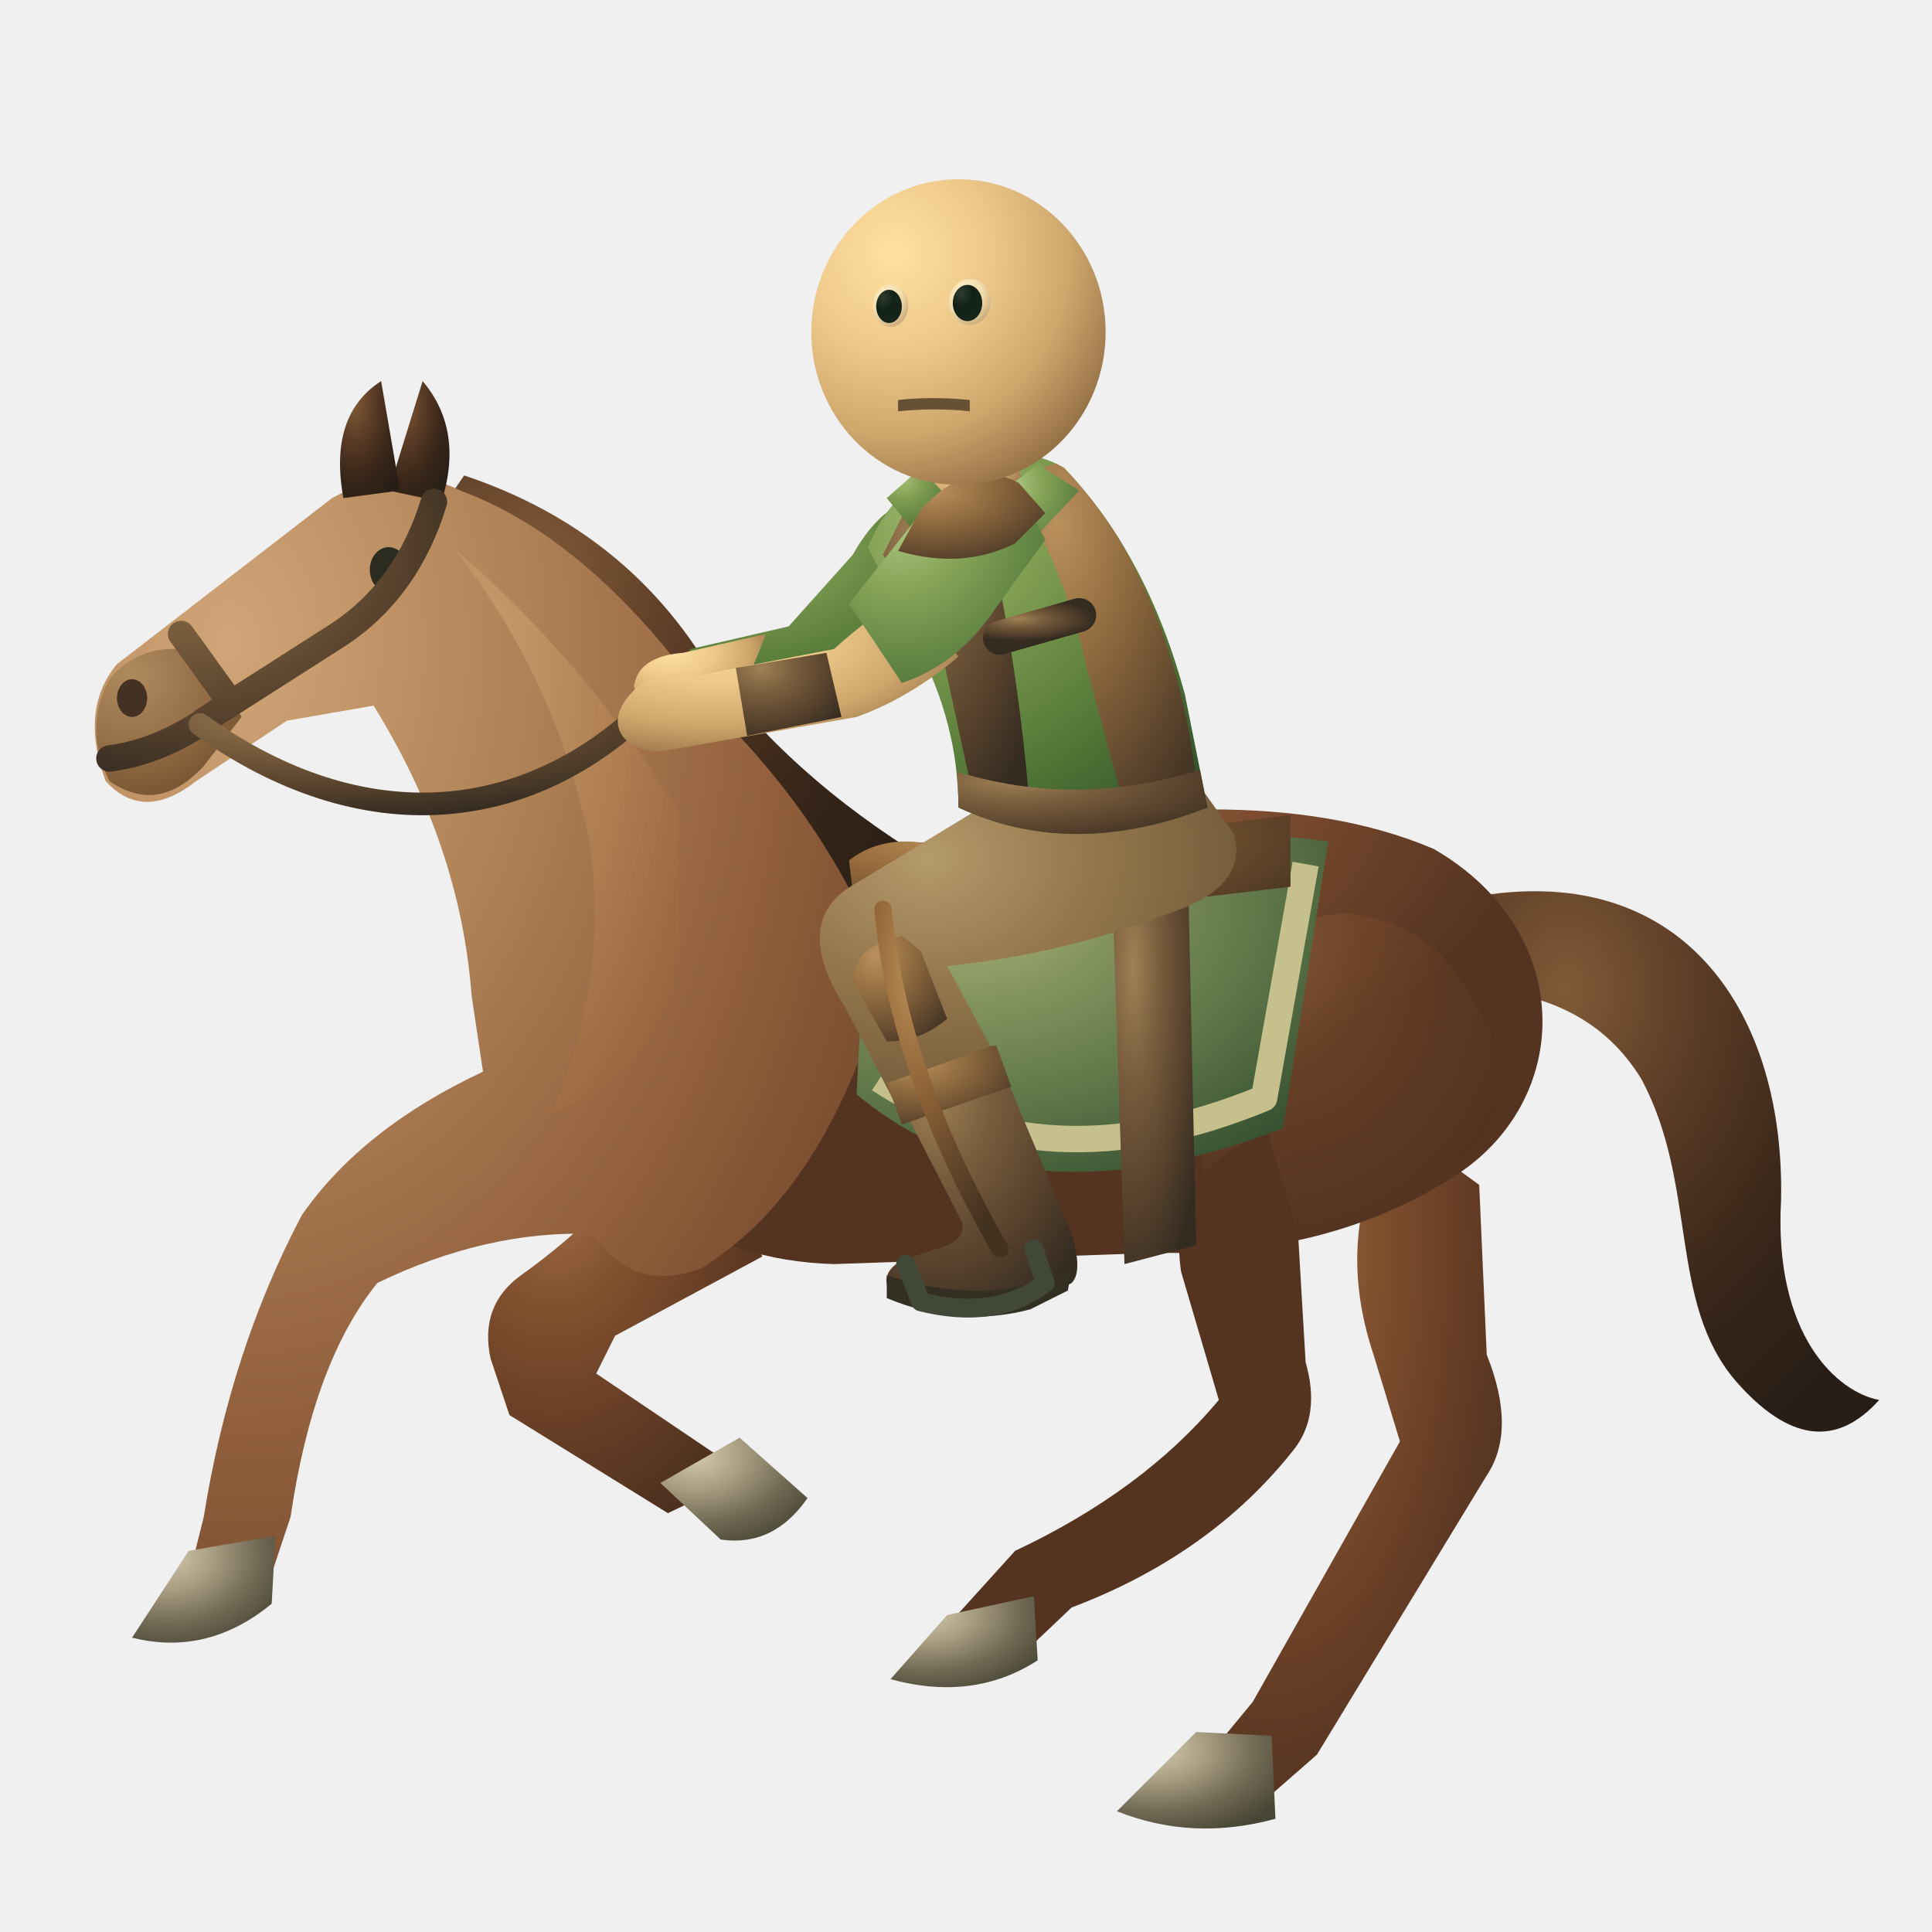
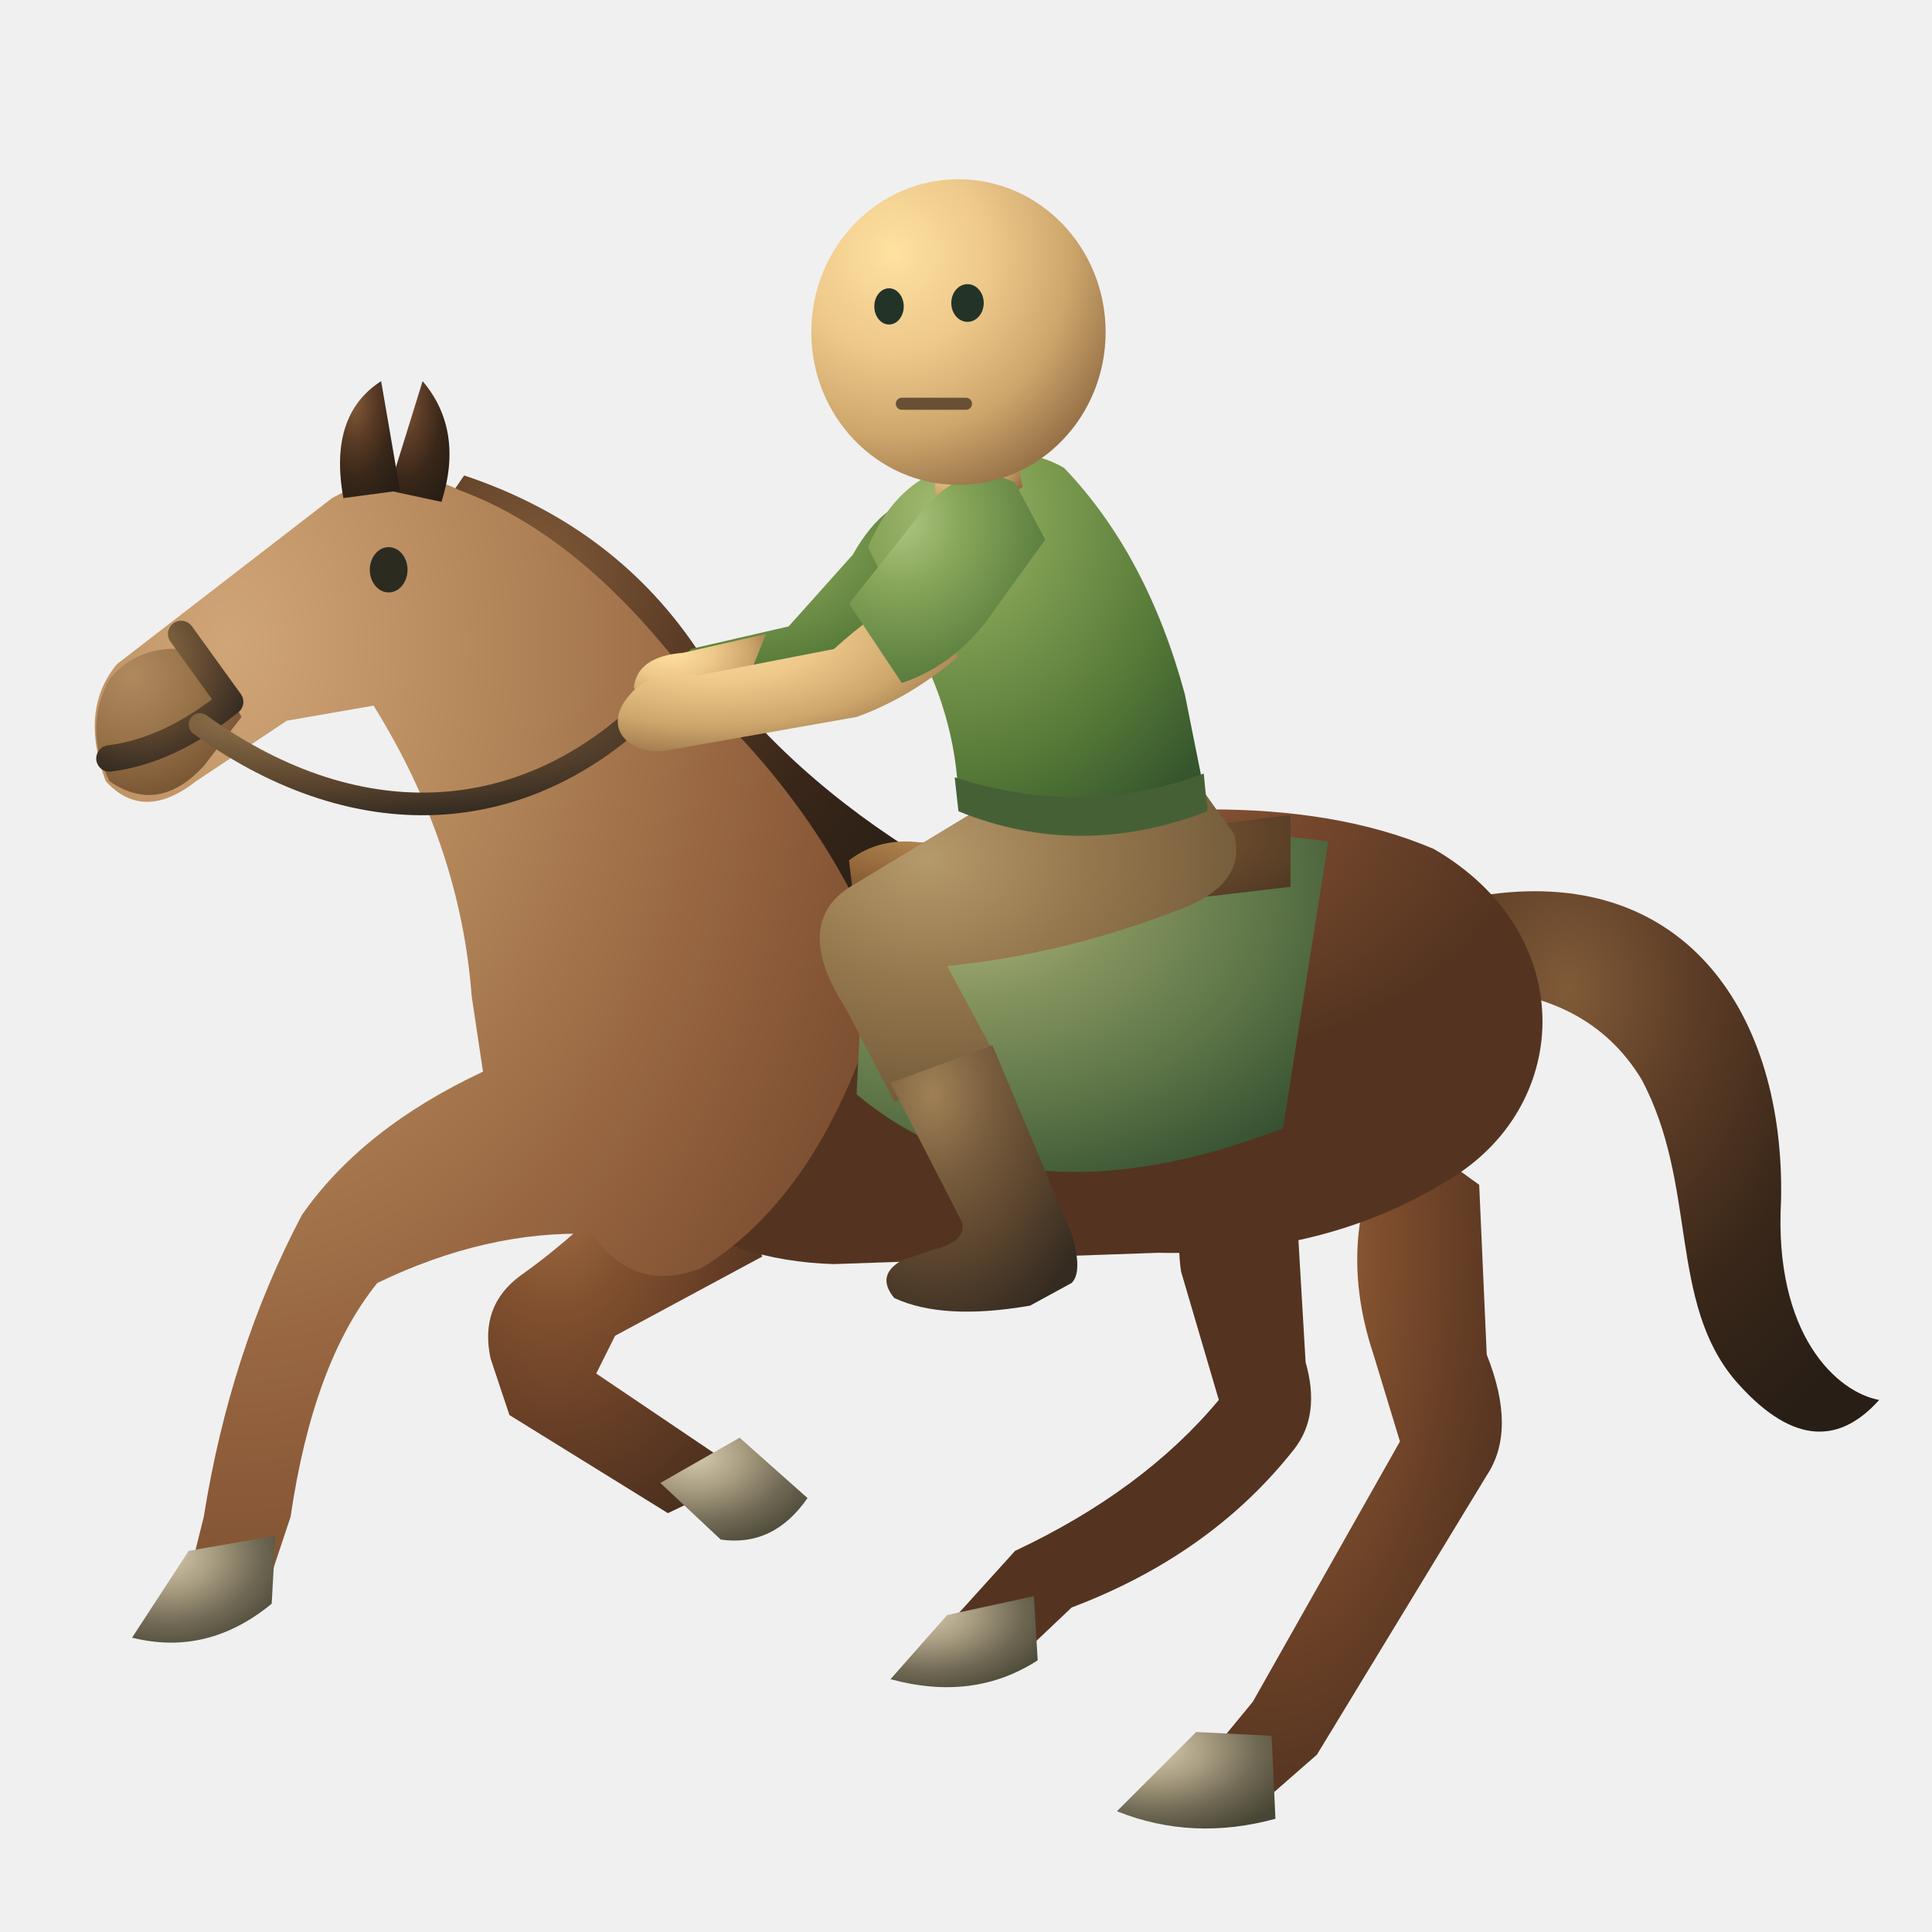
<svg xmlns="http://www.w3.org/2000/svg" width="512" height="512" viewBox="0 0 512 512" fill="none">
-   <path d="M395 237C447 230 473 269 472 318C470 354 487 369 498 371C486.667 383.667 474 382 460 366C442 345 450 314 435 286C425.667 270.667 410.333 262.667 389 262L395 237Z" fill="url(#paint0_radial_2003_4902)" />
-   <path d="M370 298C358.667 316.667 356.667 337 364 359L371 382L332 451L318 468L333 479L349 465L394 391C399.333 383 399.333 372.333 394 359L392 314L370 298Z" fill="url(#paint1_radial_2003_4902)" />
-   <path d="M337 460L317 459L296 480C309.333 485.333 323.333 486 338 482L337 460Z" fill="url(#paint2_radial_2003_4902)" />
-   <path d="M185 291C169.667 311 154 326.667 138 338C130.667 343.333 128 350.667 130 360L135 375L177 401L198 391L158 364L163 354L202 333L185 291Z" fill="url(#paint3_radial_2003_4902)" />
-   <path d="M196 381L175 393L191 408C200.333 409.333 208 405.667 214 397L196 381Z" fill="url(#paint4_radial_2003_4902)" />
-   <path d="M380 225C345 210 299 213 254 222C228 226 206.667 224.667 190 218C166 219 147 248 153 280C158 315 186 334 221 335L307 332C337 332.667 363 326 385 312C417 292 418 247 380 225Z" fill="url(#paint5_radial_2003_4902)" />
-   <path opacity="0.4" d="M389 263C382.333 250.333 371.333 243.333 356 242C339.333 243.333 327.667 252.667 321 270C315 289.333 316.333 309 325 329C348.333 327 368.333 320.333 385 309C400 298 401 279 389 263Z" fill="url(#paint6_radial_2003_4902)" />
-   <path d="M241 225C217 209.667 198 191.667 184 171C169.333 149.667 149 134.667 123 126L110 145C130.667 169 146.667 195.333 158 224L171 271L241 225Z" fill="url(#paint7_radial_2003_4902)" />
-   <path d="M235 258C225.667 232 210 208.333 188 187C167.333 157.667 145.333 138.667 122 130C111.333 124.667 100 125.333 88 132L31 176C24.333 184 23.333 194.333 28 207C34.667 214.333 42.667 214.333 52 207L76 191L99 187C114.333 211.667 123 237.333 125 264L128 284C106.667 294 90.667 306.667 80 322C67.333 346 58.667 372.667 54 402L50 418L70 423L77 402C81 374.667 88.667 354 100 340C119.333 330.667 138.333 326.333 157 327C164.333 337.667 174 340.667 186 336C208.667 322 225 296 235 258Z" fill="url(#paint8_radial_2003_4902)" />
-   <path opacity="0.35" d="M180 215C162.667 187.667 142.667 164.333 120 145C138 167.667 150 193.333 156 222C160 247.333 156.667 271.667 146 295C168 286.333 179.333 270.667 180 248V215Z" fill="url(#paint9_radial_2003_4902)" />
-   <path d="M336 300C318 306.667 310.333 319 313 337L323 371C309.667 387 291.667 400.333 269 411L250 432L265 444L284 426C308.667 416.667 328.333 402.667 343 384C347.667 378 348.667 370.333 346 361L344 327L336 300Z" fill="url(#paint10_radial_2003_4902)" />
-   <path d="M274 423L251 428L236 445C250.667 449 263.667 447.333 275 440L274 423Z" fill="url(#paint11_radial_2003_4902)" />
-   <path d="M73 407L50 411L35 434C48.333 437.333 60.667 434.333 72 425L73 407Z" fill="url(#paint12_radial_2003_4902)" />
-   <path d="M55 173C43.667 170.333 35 172.666 29 180C24.333 188.666 24.333 197.666 29 207C37.667 213 46 211.666 54 203L64 190L55 173Z" fill="url(#paint13_radial_2003_4902)" />
-   <path d="M117 133C121 120.333 119.333 109.667 112 101L103 130L117 133Z" fill="url(#paint14_radial_2003_4902)" />
-   <path d="M106 130L101 101C91.667 107 88.333 117.333 91 132L106 130Z" fill="url(#paint15_radial_2003_4902)" />
+   <path d="M395 237C447 230 473 269 472 318C470 354 487 369 498 371C486.667 383.667 474 382 460 366C442 345 450 314 435 286C425.667 270.667 410.333 262.667 389 262L395 237Z" fill="url(#paint0_radial_2013_5044)" />
+   <path d="M370 298C358.667 316.667 356.667 337 364 359L371 382L332 451L318 468L333 479L349 465L394 391C399.333 383 399.333 372.333 394 359L392 314L370 298Z" fill="url(#paint1_radial_2013_5044)" />
+   <path d="M337 460L317 459L296 480C309.333 485.333 323.333 486 338 482L337 460Z" fill="url(#paint2_radial_2013_5044)" />
+   <path d="M185 291C169.667 311 154 326.667 138 338C130.667 343.333 128 350.667 130 360L135 375L177 401L198 391L158 364L163 354L202 333L185 291Z" fill="url(#paint3_radial_2013_5044)" />
+   <path d="M196 381L175 393L191 408C200.333 409.333 208 405.667 214 397L196 381Z" fill="url(#paint4_radial_2013_5044)" />
+   <path d="M380 225C345 210 299 213 254 222C228 226 206.667 224.667 190 218C166 219 147 248 153 280C158 315 186 334 221 335L307 332C337 332.667 363 326 385 312C417 292 418 247 380 225Z" fill="url(#paint5_radial_2013_5044)" />
+   <path d="M241 225C217 209.667 198 191.667 184 171C169.333 149.667 149 134.667 123 126L110 145C130.667 169 146.667 195.333 158 224L171 271L241 225Z" fill="url(#paint6_radial_2013_5044)" />
+   <path d="M235 258C225.667 232 210 208.333 188 187C167.333 157.667 145.333 138.667 122 130C111.333 124.667 100 125.333 88 132L31 176C24.333 184 23.333 194.333 28 207C34.667 214.333 42.667 214.333 52 207L76 191L99 187C114.333 211.667 123 237.333 125 264L128 284C106.667 294 90.667 306.667 80 322C67.333 346 58.667 372.667 54 402L50 418L70 423L77 402C81 374.667 88.667 354 100 340C119.333 330.667 138.333 326.333 157 327C164.333 337.667 174 340.667 186 336C208.667 322 225 296 235 258Z" fill="url(#paint7_radial_2013_5044)" />
+   <path d="M336 300C318 306.667 310.333 319 313 337L323 371C309.667 387 291.667 400.333 269 411L250 432L265 444L284 426C308.667 416.667 328.333 402.667 343 384C347.667 378 348.667 370.333 346 361L344 327L336 300Z" fill="url(#paint8_radial_2013_5044)" />
+   <path d="M274 423L251 428L236 445C250.667 449 263.667 447.333 275 440L274 423Z" fill="url(#paint9_radial_2013_5044)" />
+   <path d="M73 407L50 411L35 434C48.333 437.333 60.667 434.333 72 425L73 407Z" fill="url(#paint10_radial_2013_5044)" />
+   <path d="M55 173C43.667 170.333 35 172.666 29 180C24.333 188.666 24.333 197.666 29 207C37.667 213 46 211.666 54 203L64 190L55 173Z" fill="url(#paint11_radial_2013_5044)" />
+   <path d="M117 133C121 120.333 119.333 109.667 112 101L103 130L117 133Z" fill="url(#paint12_radial_2013_5044)" />
+   <path d="M106 130L101 101C91.667 107 88.333 117.333 91 132L106 130Z" fill="url(#paint13_radial_2013_5044)" />
  <path d="M103 157C100.239 157 98 154.314 98 151C98 147.686 100.239 145 103 145C105.761 145 108 147.686 108 151C108 154.314 105.761 157 103 157Z" fill="#2B2B20" />
-   <path d="M35 190C32.791 190 31 187.761 31 185C31 182.239 32.791 180 35 180C37.209 180 39 182.239 39 185C39 187.761 37.209 190 35 190Z" fill="#453123" />
-   <path d="M352 223C313.333 217.667 272.667 220.667 230 232L227 290C255.667 314 293.333 317 340 299L352 223Z" fill="url(#paint16_radial_2003_4902)" />
-   <path d="M346 229L335 291C296.333 307 262.333 305.333 233 286" stroke="#C6C18C" stroke-width="7" stroke-linejoin="round" />
-   <path d="M315 239L295 243L298 335L317 330L315 239Z" fill="url(#paint17_radial_2003_4902)" />
-   <path d="M342 216C308.667 220 281 224 259 228C245 221.333 233.667 221.333 225 228L227 245C240.333 249 252.667 248.667 264 244C288 241.333 314 238.333 342 235V216Z" fill="url(#paint18_radial_2003_4902)" />
-   <path d="M115 133C110.333 148.333 102 160 90 168L54 191M48 168L61 186C50.333 194.667 39.667 199.667 29 201" stroke="url(#paint19_radial_2003_4902)" stroke-width="7" stroke-linecap="round" stroke-linejoin="round" />
-   <path d="M53 192C96 223 141 219 174 185" stroke="url(#paint20_radial_2003_4902)" stroke-width="6" stroke-linecap="round" />
-   <path d="M247 132C239 131.334 232 136.334 226 147L209 166L183 172L177 182L187 187L221 179C233 170.334 244.667 161 256 151L247 132Z" fill="url(#paint21_radial_2003_4902)" />
-   <path d="M203 168L181 173C173 173.667 168.667 176.667 168 182C169.333 187.333 173 189.333 179 188L197 183L203 168Z" fill="url(#paint22_radial_2003_4902)" />
-   <path d="M317 207C297.667 213.667 278.667 216 260 214L227 234C214 241 215 253 224 267L237 292L265 282L251 256C271 254 290.667 249.333 310 242C324 237.333 329.667 230.333 327 221L317 207Z" fill="url(#paint23_radial_2003_4902)" />
-   <mask id="mask0_2003_4902" style="mask-type:luminance" maskUnits="userSpaceOnUse" x="217" y="207" width="111" height="85">
-     <path d="M317 207C297.667 213.667 278.667 216 260 214L227 234C214 241 215 253 224 267L237 292L265 282L251 256C271 254 290.667 249.333 310 242C324 237.333 329.667 230.333 327 221L317 207Z" fill="white" />
-   </mask>
-   <g mask="url(#mask0_2003_4902)">
-     <path d="M239 248C230.333 250 226 254 226 260L235 276C241 276 246.333 274 251 270L244 252L239 248Z" fill="url(#paint24_radial_2003_4902)" />
-   </g>
-   <path d="M263 277L236 287L255 324C255.667 327.333 253.333 329.667 248 331L239 334C234.333 336.667 233.667 340 237 344C245.667 348 257.667 348.667 273 346L284 340C286 338 286 333.667 284 327L263 277Z" fill="url(#paint25_radial_2003_4902)" />
-   <path d="M264 277L235 287L239 298L268 288L264 277Z" fill="url(#paint26_radial_2003_4902)" />
-   <path d="M284 336C270 343.333 253.667 344 235 338V344C247.667 349.333 260.333 350.333 273 347L283 342L284 336Z" fill="#342F23" />
-   <path d="M234 241C236.667 269.667 247 299.667 265 331" stroke="url(#paint27_radial_2003_4902)" stroke-width="4.6" stroke-linecap="round" stroke-linejoin="round" />
-   <path d="M274 331L277 340C268.333 346.667 257.333 348.333 244 345L240 335" stroke="#424838" stroke-width="5" stroke-linecap="round" stroke-linejoin="round" />
-   <path d="M282 124C274 119.334 265 119 255 123C243.667 125 235.333 132.334 230 145L243 171C250.333 185 254 199.334 254 214C274 223.334 296 223.334 320 214L314 184C307.333 159.334 296.667 139.334 282 124Z" fill="url(#paint28_radial_2003_4902)" />
-   <mask id="mask1_2003_4902" style="mask-type:luminance" maskUnits="userSpaceOnUse" x="230" y="120" width="90" height="101">
-     <path d="M282 124C274 119.334 265 119 255 123C243.667 125 235.333 132.334 230 145L243 171C250.333 185 254 199.334 254 214C274 223.334 296 223.334 320 214L314 184C307.333 159.334 296.667 139.334 282 124Z" fill="white" />
-   </mask>
-   <g mask="url(#mask1_2003_4902)">
-     <path d="M282 122L268 127C278 144.333 284.667 161 288 177L298 214L318 217C315.333 179 303.333 147.333 282 122Z" fill="url(#paint29_radial_2003_4902)" />
-     <path d="M258 126L243 129L234 147L249 170L257 207L273 215C270.333 182.333 265.333 152.667 258 126Z" fill="url(#paint30_radial_2003_4902)" />
-     <path d="M286 163L265 169" stroke="url(#paint31_radial_2003_4902)" stroke-width="9" stroke-linecap="round" stroke-linejoin="round" />
-     <path d="M321 203C297.667 211 274.667 211.333 252 204L253 216C272.333 225.333 296 225.333 324 216L321 203Z" fill="url(#paint32_radial_2003_4902)" />
-   </g>
-   <path d="M268 114L247 116L248 132C254 136.667 261.667 135.667 271 129L268 114Z" fill="url(#paint33_radial_2003_4902)" />
-   <path d="M275 123L262 133L270 147L286 130L275 123Z" fill="url(#paint34_radial_2003_4902)" />
-   <path d="M244 124L254 135L244 143L235 132L244 124Z" fill="url(#paint35_radial_2003_4902)" />
-   <path d="M241 157C234.333 161 227.667 166 221 172L185 179C177 177.667 171 179.333 167 184C159 193 167 200 176 199L227 190C236.333 186.667 245.333 181.333 254 174L241 157Z" fill="url(#paint36_radial_2003_4902)" />
-   <path d="M269 128C260.333 123.334 252 126 244 136L225 160L239 181C249 177.667 257.333 171 264 161L277 143L269 128Z" fill="url(#paint37_radial_2003_4902)" />
-   <path d="M270 128C261.333 123.333 252.667 125.667 244 135L238 146C249.333 149.333 259.667 148.667 269 144L277 136L270 128Z" fill="url(#paint38_radial_2003_4902)" />
-   <path d="M219 173L195 177L198 195L223 190L219 173Z" fill="url(#paint39_radial_2003_4902)" />
-   <path d="M254 128.5C232.461 128.5 215 110.368 215 88C215 65.632 232.461 47.5 254 47.5C275.539 47.5 293 65.632 293 88C293 110.368 275.539 128.5 254 128.5Z" fill="url(#paint40_radial_2003_4902)" />
-   <path d="M257 86.1C253.962 86.1 251.5 83.369 251.5 80C251.5 76.631 253.962 73.9 257 73.9C260.038 73.9 262.5 76.631 262.5 80C262.5 83.369 260.038 86.1 257 86.1Z" fill="url(#paint41_radial_2003_4902)" />
-   <path d="M236 86.6C233.404 86.6 231.3 84.093 231.3 81C231.3 77.907 233.404 75.4 236 75.4C238.596 75.4 240.7 77.907 240.7 81C240.7 84.093 238.596 86.6 236 86.6Z" fill="url(#paint42_radial_2003_4902)" />
-   <path d="M256.4 85.1C254.246 85.1 252.5 82.951 252.5 80.3C252.5 77.649 254.246 75.5 256.4 75.5C258.554 75.5 260.3 77.649 260.3 80.3C260.3 82.951 258.554 85.1 256.4 85.1Z" fill="url(#paint43_radial_2003_4902)" />
-   <path d="M235.6 85.6C233.722 85.6 232.2 83.63 232.2 81.2C232.2 78.77 233.722 76.8 235.6 76.8C237.478 76.8 239 78.77 239 81.2C239 83.63 237.478 85.6 235.6 85.6Z" fill="url(#paint44_radial_2003_4902)" />
-   <path d="M257 106C250.333 105.333 244 105.333 238 106V109C244.667 108.333 251 108.333 257 109V106Z" fill="#685034" />
+   <path d="M352 223C313.333 217.667 272.667 220.667 230 232L227 290C255.667 314 293.333 317 340 299L352 223Z" fill="url(#paint14_radial_2013_5044)" />
+   <path d="M342 216C308.667 220 281 224 259 228C245 221.333 233.667 221.333 225 228L227 245C240.333 249 252.667 248.667 264 244C288 241.333 314 238.333 342 235V216Z" fill="url(#paint15_radial_2013_5044)" />
+   <path d="M48 168L61 186C50.333 194.667 39.667 199.667 29 201" stroke="url(#paint16_radial_2013_5044)" stroke-width="7" stroke-linecap="round" stroke-linejoin="round" />
+   <path d="M53 192C96 223 141 219 174 185" stroke="url(#paint17_radial_2013_5044)" stroke-width="6" stroke-linecap="round" />
+   <path d="M247 132C239 131.334 232 136.334 226 147L209 166L183 172L177 182L187 187L221 179C233 170.334 244.667 161 256 151L247 132Z" fill="url(#paint18_radial_2013_5044)" />
+   <path d="M203 168L181 173C173 173.667 168.667 176.667 168 182C169.333 187.333 173 189.333 179 188L197 183L203 168Z" fill="url(#paint19_radial_2013_5044)" />
+   <path d="M317 207C297.667 213.667 278.667 216 260 214L227 234C214 241 215 253 224 267L237 292L265 282L251 256C271 254 290.667 249.333 310 242C324 237.333 329.667 230.333 327 221L317 207Z" fill="url(#paint20_radial_2013_5044)" />
+   <path d="M263 277L236 287L255 324C255.667 327.333 253.333 329.667 248 331L239 334C234.333 336.667 233.667 340 237 344C245.667 348 257.667 348.667 273 346L284 340C286 338 286 333.667 284 327L263 277Z" fill="url(#paint21_radial_2013_5044)" />
+   <path d="M282 124C274 119.334 265 119 255 123C243.667 125 235.333 132.334 230 145L243 171C250.333 185 254 199.334 254 214C274 223.334 296 223.334 320 214L314 184C307.333 159.334 296.667 139.334 282 124Z" fill="url(#paint22_radial_2013_5044)" />
+   <path d="M319 205C297.667 213 275.667 213.333 253 206L254 215C275.333 223.667 297.333 223.667 320 215L319 205Z" fill="#466036" />
+   <path d="M268 114L247 116L248 132C254 136.667 261.667 135.667 271 129L268 114Z" fill="url(#paint23_radial_2013_5044)" />
+   <path d="M241 157C234.333 161 227.667 166 221 172L185 179C177 177.667 171 179.333 167 184C159 193 167 200 176 199L227 190C236.333 186.667 245.333 181.333 254 174L241 157Z" fill="url(#paint24_radial_2013_5044)" />
+   <path d="M269 128C260.333 123.334 252 126 244 136L225 160L239 181C249 177.667 257.333 171 264 161L277 143L269 128Z" fill="url(#paint25_radial_2013_5044)" />
+   <path d="M254 128.5C232.461 128.5 215 110.368 215 88C215 65.632 232.461 47.5 254 47.5C275.539 47.5 293 65.632 293 88C293 110.368 275.539 128.5 254 128.5Z" fill="url(#paint26_radial_2013_5044)" />
+   <path d="M256.4 85.3C254.025 85.3 252.1 83.061 252.1 80.3C252.1 77.538 254.025 75.3 256.4 75.3C258.775 75.3 260.7 77.538 260.7 80.3C260.7 83.061 258.775 85.3 256.4 85.3Z" fill="#243328" />
+   <path d="M235.6 86C233.446 86 231.7 83.851 231.7 81.2C231.7 78.549 233.446 76.4 235.6 76.4C237.754 76.4 239.5 78.549 239.5 81.2C239.5 83.851 237.754 86 235.6 86Z" fill="#243328" />
+   <path d="M256 107H239" stroke="#685034" stroke-width="3.2" stroke-linecap="round" />
  <defs>
-     <radialGradient id="paint0_radial_2003_4902" cx="0" cy="0" r="1" gradientUnits="userSpaceOnUse" gradientTransform="translate(415.16 261.963) rotate(180) scale(104.64 137.482)">
+     <radialGradient id="paint0_radial_2013_5044" cx="0" cy="0" r="1" gradientUnits="userSpaceOnUse" gradientTransform="translate(415.16 261.963) rotate(180) scale(104.64 137.482)">
      <stop stop-color="#805B38" />
      <stop offset="0.333" stop-color="#5C3C26" />
      <stop offset="0.667" stop-color="#392719" />
      <stop offset="1" stop-color="#281E16" />
    </radialGradient>
-     <radialGradient id="paint1_radial_2003_4902" cx="0" cy="0" r="1" gradientUnits="userSpaceOnUse" gradientTransform="translate(337.2 330.58) rotate(180) scale(76.8 173.76)">
+     <radialGradient id="paint1_radial_2013_5044" cx="0" cy="0" r="1" gradientUnits="userSpaceOnUse" gradientTransform="translate(337.2 330.58) rotate(180) scale(76.8 173.76)">
      <stop stop-color="#A67349" />
      <stop offset="0.333" stop-color="#82512F" />
      <stop offset="0.667" stop-color="#653D25" />
      <stop offset="1" stop-color="#482E1E" />
    </radialGradient>
-     <radialGradient id="paint2_radial_2003_4902" cx="0" cy="0" r="1" gradientUnits="userSpaceOnUse" gradientTransform="translate(306.08 463.603) rotate(180) scale(40.32 24.5486)">
+     <radialGradient id="paint2_radial_2013_5044" cx="0" cy="0" r="1" gradientUnits="userSpaceOnUse" gradientTransform="translate(306.08 463.603) rotate(180) scale(40.32 24.5486)">
      <stop stop-color="#D4C9AE" />
      <stop offset="0.333" stop-color="#A99E82" />
      <stop offset="0.667" stop-color="#716A55" />
      <stop offset="1" stop-color="#474534" />
    </radialGradient>
-     <radialGradient id="paint3_radial_2003_4902" cx="0" cy="0" r="1" gradientUnits="userSpaceOnUse" gradientTransform="translate(146.791 310.8) rotate(180) scale(69.7371 105.6)">
+     <radialGradient id="paint3_radial_2013_5044" cx="0" cy="0" r="1" gradientUnits="userSpaceOnUse" gradientTransform="translate(146.791 310.8) rotate(180) scale(69.7371 105.6)">
      <stop stop-color="#A67349" />
      <stop offset="0.333" stop-color="#82512F" />
      <stop offset="0.667" stop-color="#653D25" />
      <stop offset="1" stop-color="#482E1E" />
    </radialGradient>
-     <radialGradient id="paint4_radial_2003_4902" cx="0" cy="0" r="1" gradientUnits="userSpaceOnUse" gradientTransform="translate(184.36 385.908) rotate(180) scale(37.44 26.176)">
+     <radialGradient id="paint4_radial_2013_5044" cx="0" cy="0" r="1" gradientUnits="userSpaceOnUse" gradientTransform="translate(184.36 385.908) rotate(180) scale(37.44 26.176)">
      <stop stop-color="#D4C9AE" />
      <stop offset="0.333" stop-color="#A99E82" />
      <stop offset="0.667" stop-color="#716A55" />
      <stop offset="1" stop-color="#474534" />
    </radialGradient>
-     <radialGradient id="paint5_radial_2003_4902" cx="0" cy="0" r="1" gradientUnits="userSpaceOnUse" gradientTransform="translate(194.061 176.523) rotate(-167) scale(215.787 101.22)">
+     <radialGradient id="paint5_radial_2013_5044" cx="0" cy="0" r="1" gradientUnits="userSpaceOnUse" gradientTransform="translate(194.061 176.523) rotate(-167) scale(215.787 101.22)">
      <stop stop-color="#C99562" />
      <stop offset="0.333" stop-color="#A16E46" />
      <stop offset="0.667" stop-color="#7D4C30" />
      <stop offset="1" stop-color="#543420" />
    </radialGradient>
-     <radialGradient id="paint6_radial_2003_4902" cx="0" cy="0" r="1" gradientUnits="userSpaceOnUse" gradientTransform="translate(336.493 257.66) rotate(180) scale(76.698 83.52)">
-       <stop stop-color="#A67349" />
-       <stop offset="0.333" stop-color="#82512F" />
-       <stop offset="0.667" stop-color="#653D25" />
-       <stop offset="1" stop-color="#482E1E" />
-     </radialGradient>
-     <radialGradient id="paint7_radial_2003_4902" cx="0" cy="0" r="1" gradientUnits="userSpaceOnUse" gradientTransform="translate(141.44 152.1) rotate(180) scale(125.76 139.2)">
+     <radialGradient id="paint6_radial_2013_5044" cx="0" cy="0" r="1" gradientUnits="userSpaceOnUse" gradientTransform="translate(141.44 152.1) rotate(180) scale(125.76 139.2)">
      <stop stop-color="#805B38" />
      <stop offset="0.333" stop-color="#5C3C26" />
      <stop offset="0.667" stop-color="#392719" />
      <stop offset="1" stop-color="#281E16" />
    </radialGradient>
-     <radialGradient id="paint8_radial_2003_4902" cx="0" cy="0" r="1" gradientUnits="userSpaceOnUse" gradientTransform="translate(60.7976 170.928) rotate(180) scale(220.376 311.383)">
+     <radialGradient id="paint7_radial_2013_5044" cx="0" cy="0" r="1" gradientUnits="userSpaceOnUse" gradientTransform="translate(60.7976 170.928) rotate(180) scale(220.376 311.383)">
      <stop stop-color="#D0A577" />
      <stop offset="0.333" stop-color="#B28559" />
      <stop offset="0.667" stop-color="#915F3C" />
      <stop offset="1" stop-color="#684128" />
    </radialGradient>
-     <radialGradient id="paint9_radial_2003_4902" cx="0" cy="0" r="1" gradientUnits="userSpaceOnUse" gradientTransform="translate(134.4 172) rotate(180) scale(57.6 144)">
-       <stop stop-color="#E2BC86" />
-       <stop offset="0.5" stop-color="#C6935B" />
-       <stop offset="1" stop-color="#9D6439" />
-     </radialGradient>
-     <radialGradient id="paint10_radial_2003_4902" cx="0" cy="0" r="1" gradientUnits="userSpaceOnUse" gradientTransform="translate(214.79 274.846) rotate(-167) scale(81.8618 120.96)">
+     <radialGradient id="paint8_radial_2013_5044" cx="0" cy="0" r="1" gradientUnits="userSpaceOnUse" gradientTransform="translate(214.79 274.846) rotate(-167) scale(81.8618 120.96)">
      <stop stop-color="#C99562" />
      <stop offset="0.333" stop-color="#A16E46" />
      <stop offset="0.667" stop-color="#7D4C30" />
      <stop offset="1" stop-color="#543420" />
    </radialGradient>
-     <radialGradient id="paint11_radial_2003_4902" cx="0" cy="0" r="1" gradientUnits="userSpaceOnUse" gradientTransform="translate(245.36 427.341) rotate(180) scale(37.44 23.1529)">
+     <radialGradient id="paint9_radial_2013_5044" cx="0" cy="0" r="1" gradientUnits="userSpaceOnUse" gradientTransform="translate(245.36 427.341) rotate(180) scale(37.44 23.1529)">
      <stop stop-color="#D4C9AE" />
      <stop offset="0.333" stop-color="#A99E82" />
      <stop offset="0.667" stop-color="#716A55" />
      <stop offset="1" stop-color="#474534" />
    </radialGradient>
-     <radialGradient id="paint12_radial_2003_4902" cx="0" cy="0" r="1" gradientUnits="userSpaceOnUse" gradientTransform="translate(44.12 412.097) rotate(180) scale(36.48 27.1832)">
+     <radialGradient id="paint10_radial_2013_5044" cx="0" cy="0" r="1" gradientUnits="userSpaceOnUse" gradientTransform="translate(44.12 412.097) rotate(180) scale(36.48 27.1832)">
      <stop stop-color="#D4C9AE" />
      <stop offset="0.333" stop-color="#A99E82" />
      <stop offset="0.667" stop-color="#716A55" />
      <stop offset="1" stop-color="#474534" />
    </radialGradient>
-     <radialGradient id="paint13_radial_2003_4902" cx="0" cy="0" r="1" gradientUnits="userSpaceOnUse" gradientTransform="translate(34.74 178.908) rotate(180) scale(36.96 37.1985)">
+     <radialGradient id="paint11_radial_2013_5044" cx="0" cy="0" r="1" gradientUnits="userSpaceOnUse" gradientTransform="translate(34.74 178.908) rotate(180) scale(36.96 37.1985)">
      <stop stop-color="#B08A5F" />
      <stop offset="0.5" stop-color="#967047" />
      <stop offset="1" stop-color="#6F4D2E" />
    </radialGradient>
-     <radialGradient id="paint14_radial_2003_4902" cx="0" cy="0" r="1" gradientUnits="userSpaceOnUse" gradientTransform="translate(106.868 106.76) rotate(180) scale(15.4729 30.72)">
+     <radialGradient id="paint12_radial_2013_5044" cx="0" cy="0" r="1" gradientUnits="userSpaceOnUse" gradientTransform="translate(106.868 106.76) rotate(180) scale(15.4729 30.72)">
      <stop stop-color="#805B38" />
      <stop offset="0.333" stop-color="#5C3C26" />
      <stop offset="0.667" stop-color="#392719" />
      <stop offset="1" stop-color="#281E16" />
    </radialGradient>
-     <radialGradient id="paint15_radial_2003_4902" cx="0" cy="0" r="1" gradientUnits="userSpaceOnUse" gradientTransform="translate(93.9244 106.58) rotate(180) scale(15.2533 29.76)">
+     <radialGradient id="paint13_radial_2013_5044" cx="0" cy="0" r="1" gradientUnits="userSpaceOnUse" gradientTransform="translate(93.9244 106.58) rotate(180) scale(15.2533 29.76)">
      <stop stop-color="#805B38" />
      <stop offset="0.333" stop-color="#5C3C26" />
      <stop offset="0.667" stop-color="#392719" />
      <stop offset="1" stop-color="#281E16" />
    </radialGradient>
-     <radialGradient id="paint16_radial_2003_4902" cx="0" cy="0" r="1" gradientUnits="userSpaceOnUse" gradientTransform="translate(257 236.664) rotate(180) scale(120 86.5262)">
+     <radialGradient id="paint14_radial_2013_5044" cx="0" cy="0" r="1" gradientUnits="userSpaceOnUse" gradientTransform="translate(257 236.664) rotate(180) scale(120 86.5262)">
      <stop stop-color="#B2B680" />
      <stop offset="0.333" stop-color="#83935E" />
      <stop offset="0.667" stop-color="#5D7547" />
      <stop offset="1" stop-color="#365132" />
    </radialGradient>
-     <radialGradient id="paint17_radial_2003_4902" cx="0" cy="0" r="1" gradientUnits="userSpaceOnUse" gradientTransform="translate(300.28 256.28) rotate(180) scale(21.12 92.16)">
+     <radialGradient id="paint15_radial_2013_5044" cx="0" cy="0" r="1" gradientUnits="userSpaceOnUse" gradientTransform="translate(253.08 221.718) rotate(180) scale(112.32 30.4985)">
+       <stop stop-color="#B88E57" />
+       <stop offset="0.333" stop-color="#95693A" />
+       <stop offset="0.667" stop-color="#68492C" />
+       <stop offset="1" stop-color="#443220" />
+     </radialGradient>
+     <radialGradient id="paint16_radial_2013_5044" cx="0" cy="0" r="1" gradientUnits="userSpaceOnUse" gradientTransform="translate(36.68 173.94) rotate(180) scale(30.72 31.68)">
      <stop stop-color="#A08156" />
      <stop offset="0.333" stop-color="#785D3D" />
      <stop offset="0.667" stop-color="#59432D" />
      <stop offset="1" stop-color="#342B21" />
    </radialGradient>
-     <radialGradient id="paint18_radial_2003_4902" cx="0" cy="0" r="1" gradientUnits="userSpaceOnUse" gradientTransform="translate(253.08 221.718) rotate(180) scale(112.32 30.4985)">
-       <stop stop-color="#B88E57" />
-       <stop offset="0.333" stop-color="#95693A" />
-       <stop offset="0.667" stop-color="#68492C" />
-       <stop offset="1" stop-color="#443220" />
-     </radialGradient>
-     <radialGradient id="paint19_radial_2003_4902" cx="0" cy="0" r="1" gradientUnits="userSpaceOnUse" gradientTransform="translate(49.64 145.24) rotate(180) scale(82.56 65.28)">
+     <radialGradient id="paint17_radial_2013_5044" cx="0" cy="0" r="1" gradientUnits="userSpaceOnUse" gradientTransform="translate(82.04 190.049) rotate(180) scale(116.16 26.9272)">
      <stop stop-color="#A08156" />
      <stop offset="0.333" stop-color="#785D3D" />
      <stop offset="0.667" stop-color="#59432D" />
      <stop offset="1" stop-color="#342B21" />
    </radialGradient>
-     <radialGradient id="paint20_radial_2003_4902" cx="0" cy="0" r="1" gradientUnits="userSpaceOnUse" gradientTransform="translate(82.04 190.049) rotate(180) scale(116.16 26.9272)">
+     <radialGradient id="paint18_radial_2013_5044" cx="0" cy="0" r="1" gradientUnits="userSpaceOnUse" gradientTransform="translate(195.17 140.751) rotate(180) scale(78.21 54.5082)">
+       <stop stop-color="#A6BC74" />
+       <stop offset="0.3" stop-color="#7E9D51" />
+       <stop offset="0.7" stop-color="#547837" />
+       <stop offset="1" stop-color="#35552D" />
+     </radialGradient>
+     <radialGradient id="paint19_radial_2013_5044" cx="0" cy="0" r="1" gradientUnits="userSpaceOnUse" gradientTransform="translate(177.8 172.896) rotate(180) scale(30.1 17.544)">
+       <stop stop-color="#FFE1A0" />
+       <stop offset="0.38" stop-color="#EDC88A" />
+       <stop offset="0.7" stop-color="#CDA66C" />
+       <stop offset="1" stop-color="#916C43" />
+     </radialGradient>
+     <radialGradient id="paint20_radial_2013_5044" cx="0" cy="0" r="1" gradientUnits="userSpaceOnUse" gradientTransform="translate(245.939 227.4) rotate(180) scale(103.783 79.9)">
+       <stop stop-color="#B59A6B" />
+       <stop offset="0.4" stop-color="#96784E" />
+       <stop offset="1" stop-color="#655032" />
+     </radialGradient>
+     <radialGradient id="paint21_radial_2013_5044" cx="0" cy="0" r="1" gradientUnits="userSpaceOnUse" gradientTransform="translate(247.057 289.708) rotate(180) scale(48.56 67.776)">
      <stop stop-color="#A08156" />
      <stop offset="0.333" stop-color="#785D3D" />
      <stop offset="0.667" stop-color="#59432D" />
      <stop offset="1" stop-color="#342B21" />
    </radialGradient>
-     <radialGradient id="paint21_radial_2003_4902" cx="0" cy="0" r="1" gradientUnits="userSpaceOnUse" gradientTransform="translate(195.17 140.751) rotate(180) scale(78.21 54.5082)">
+     <radialGradient id="paint22_radial_2013_5044" cx="0" cy="0" r="1" gradientUnits="userSpaceOnUse" gradientTransform="translate(250.7 136.354) rotate(180) scale(89.1 99.7615)">
      <stop stop-color="#A6BC74" />
      <stop offset="0.3" stop-color="#7E9D51" />
      <stop offset="0.7" stop-color="#547837" />
      <stop offset="1" stop-color="#35552D" />
    </radialGradient>
-     <radialGradient id="paint22_radial_2003_4902" cx="0" cy="0" r="1" gradientUnits="userSpaceOnUse" gradientTransform="translate(177.8 172.896) rotate(180) scale(30.1 17.544)">
+     <radialGradient id="paint23_radial_2013_5044" cx="0" cy="0" r="1" gradientUnits="userSpaceOnUse" gradientTransform="translate(253.72 119.012) rotate(180) scale(20.64 17.9588)">
      <stop stop-color="#FFE1A0" />
      <stop offset="0.38" stop-color="#EDC88A" />
      <stop offset="0.7" stop-color="#CDA66C" />
      <stop offset="1" stop-color="#916C43" />
    </radialGradient>
-     <radialGradient id="paint23_radial_2003_4902" cx="0" cy="0" r="1" gradientUnits="userSpaceOnUse" gradientTransform="translate(245.939 227.4) rotate(180) scale(103.783 79.9)">
-       <stop stop-color="#B59A6B" />
-       <stop offset="0.4" stop-color="#96784E" />
-       <stop offset="1" stop-color="#655032" />
-     </radialGradient>
-     <radialGradient id="paint24_radial_2003_4902" cx="0" cy="0" r="1" gradientUnits="userSpaceOnUse" gradientTransform="translate(232 253.04) rotate(180) scale(24 26.88)">
-       <stop stop-color="#BA915D" />
-       <stop offset="0.333" stop-color="#987243" />
-       <stop offset="0.667" stop-color="#725434" />
-       <stop offset="1" stop-color="#463625" />
-     </radialGradient>
-     <radialGradient id="paint25_radial_2003_4902" cx="0" cy="0" r="1" gradientUnits="userSpaceOnUse" gradientTransform="translate(247.057 289.708) rotate(180) scale(48.56 67.776)">
-       <stop stop-color="#A08156" />
-       <stop offset="0.333" stop-color="#785D3D" />
-       <stop offset="0.667" stop-color="#59432D" />
-       <stop offset="1" stop-color="#342B21" />
-     </radialGradient>
-     <radialGradient id="paint26_radial_2003_4902" cx="0" cy="0" r="1" gradientUnits="userSpaceOnUse" gradientTransform="translate(242.92 280.78) rotate(180) scale(31.68 20.16)">
-       <stop stop-color="#BA915D" />
-       <stop offset="0.333" stop-color="#987243" />
-       <stop offset="0.667" stop-color="#725434" />
-       <stop offset="1" stop-color="#463625" />
-     </radialGradient>
-     <radialGradient id="paint27_radial_2003_4902" cx="0" cy="0" r="1" gradientUnits="userSpaceOnUse" gradientTransform="translate(241.44 257.2) rotate(180) scale(29.76 86.4)">
-       <stop stop-color="#B88E57" />
-       <stop offset="0.333" stop-color="#95693A" />
-       <stop offset="0.667" stop-color="#68492C" />
-       <stop offset="1" stop-color="#443220" />
-     </radialGradient>
-     <radialGradient id="paint28_radial_2003_4902" cx="0" cy="0" r="1" gradientUnits="userSpaceOnUse" gradientTransform="translate(250.7 136.354) rotate(180) scale(89.1 99.7615)">
-       <stop stop-color="#A6BC74" />
-       <stop offset="0.3" stop-color="#7E9D51" />
-       <stop offset="0.7" stop-color="#547837" />
-       <stop offset="1" stop-color="#35552D" />
-     </radialGradient>
-     <radialGradient id="paint29_radial_2003_4902" cx="0" cy="0" r="1" gradientUnits="userSpaceOnUse" gradientTransform="translate(280 139.1) rotate(180) scale(48 91.2)">
-       <stop stop-color="#BA915D" />
-       <stop offset="0.333" stop-color="#987243" />
-       <stop offset="0.667" stop-color="#725434" />
-       <stop offset="1" stop-color="#463625" />
-     </radialGradient>
-     <radialGradient id="paint30_radial_2003_4902" cx="0" cy="0" r="1" gradientUnits="userSpaceOnUse" gradientTransform="translate(243.36 142.02) rotate(180) scale(37.44 85.44)">
-       <stop stop-color="#A08156" />
-       <stop offset="0.333" stop-color="#785D3D" />
-       <stop offset="0.667" stop-color="#59432D" />
-       <stop offset="1" stop-color="#342B21" />
-     </radialGradient>
-     <radialGradient id="paint31_radial_2003_4902" cx="0" cy="0" r="1" gradientUnits="userSpaceOnUse" gradientTransform="translate(270.04 164.08) rotate(180) scale(20.16 5.76)">
-       <stop stop-color="#A08156" />
-       <stop offset="0.333" stop-color="#785D3D" />
-       <stop offset="0.667" stop-color="#59432D" />
-       <stop offset="1" stop-color="#342B21" />
-     </radialGradient>
-     <radialGradient id="paint32_radial_2003_4902" cx="0" cy="0" r="1" gradientUnits="userSpaceOnUse" gradientTransform="translate(269.28 206.6) rotate(180) scale(69.12 19.2)">
-       <stop stop-color="#A08156" />
-       <stop offset="0.333" stop-color="#785D3D" />
-       <stop offset="0.667" stop-color="#59432D" />
-       <stop offset="1" stop-color="#342B21" />
-     </radialGradient>
-     <radialGradient id="paint33_radial_2003_4902" cx="0" cy="0" r="1" gradientUnits="userSpaceOnUse" gradientTransform="translate(253.72 119.012) rotate(180) scale(20.64 17.9588)">
+     <radialGradient id="paint24_radial_2013_5044" cx="0" cy="0" r="1" gradientUnits="userSpaceOnUse" gradientTransform="translate(188.992 167.103) rotate(180) scale(77.6486 36.2019)">
      <stop stop-color="#FFE1A0" />
      <stop offset="0.38" stop-color="#EDC88A" />
      <stop offset="0.7" stop-color="#CDA66C" />
      <stop offset="1" stop-color="#916C43" />
    </radialGradient>
-     <radialGradient id="paint34_radial_2003_4902" cx="0" cy="0" r="1" gradientUnits="userSpaceOnUse" gradientTransform="translate(268.24 128.28) rotate(180) scale(22.56)">
+     <radialGradient id="paint25_radial_2013_5044" cx="0" cy="0" r="1" gradientUnits="userSpaceOnUse" gradientTransform="translate(238.52 137.923) rotate(180) scale(48.88 51.9136)">
      <stop stop-color="#AEC782" />
      <stop offset="0.35" stop-color="#86A558" />
      <stop offset="1" stop-color="#496E35" />
    </radialGradient>
-     <radialGradient id="paint35_radial_2003_4902" cx="0" cy="0" r="1" gradientUnits="userSpaceOnUse" gradientTransform="translate(239.37 127.04) rotate(180) scale(18.81)">
-       <stop stop-color="#A6BC74" />
-       <stop offset="0.3" stop-color="#7E9D51" />
-       <stop offset="0.7" stop-color="#547837" />
-       <stop offset="1" stop-color="#35552D" />
-     </radialGradient>
-     <radialGradient id="paint36_radial_2003_4902" cx="0" cy="0" r="1" gradientUnits="userSpaceOnUse" gradientTransform="translate(188.992 167.103) rotate(180) scale(77.6486 36.2019)">
+     <radialGradient id="paint26_radial_2013_5044" cx="0" cy="0" r="1" gradientUnits="userSpaceOnUse" gradientTransform="translate(236.84 66.94) rotate(180) scale(67.08 69.66)">
      <stop stop-color="#FFE1A0" />
      <stop offset="0.38" stop-color="#EDC88A" />
      <stop offset="0.7" stop-color="#CDA66C" />
      <stop offset="1" stop-color="#916C43" />
    </radialGradient>
-     <radialGradient id="paint37_radial_2003_4902" cx="0" cy="0" r="1" gradientUnits="userSpaceOnUse" gradientTransform="translate(238.52 137.923) rotate(180) scale(48.88 51.9136)">
-       <stop stop-color="#AEC782" />
-       <stop offset="0.35" stop-color="#86A558" />
-       <stop offset="1" stop-color="#496E35" />
-     </radialGradient>
-     <radialGradient id="paint38_radial_2003_4902" cx="0" cy="0" r="1" gradientUnits="userSpaceOnUse" gradientTransform="translate(247.36 129.702) rotate(180) scale(37.44 21.52)">
-       <stop stop-color="#BA915D" />
-       <stop offset="0.333" stop-color="#987243" />
-       <stop offset="0.667" stop-color="#725434" />
-       <stop offset="1" stop-color="#463625" />
-     </radialGradient>
-     <radialGradient id="paint39_radial_2003_4902" cx="0" cy="0" r="1" gradientUnits="userSpaceOnUse" gradientTransform="translate(201.72 176.96) rotate(180) scale(26.88 21.12)">
-       <stop stop-color="#A08156" />
-       <stop offset="0.333" stop-color="#785D3D" />
-       <stop offset="0.667" stop-color="#59432D" />
-       <stop offset="1" stop-color="#342B21" />
-     </radialGradient>
-     <radialGradient id="paint40_radial_2003_4902" cx="0" cy="0" r="1" gradientUnits="userSpaceOnUse" gradientTransform="translate(236.84 66.94) rotate(180) scale(67.08 69.66)">
-       <stop stop-color="#FFE1A0" />
-       <stop offset="0.38" stop-color="#EDC88A" />
-       <stop offset="0.7" stop-color="#CDA66C" />
-       <stop offset="1" stop-color="#916C43" />
-     </radialGradient>
-     <radialGradient id="paint41_radial_2003_4902" cx="0" cy="0" r="1" gradientUnits="userSpaceOnUse" gradientTransform="translate(255.24 77.3159) rotate(180) scale(8.8 9.76)">
-       <stop stop-color="#FFF0C5" />
-       <stop offset="0.6" stop-color="#F1DBAA" />
-       <stop offset="1" stop-color="#C7A777" />
-     </radialGradient>
-     <radialGradient id="paint42_radial_2003_4902" cx="0" cy="0" r="1" gradientUnits="userSpaceOnUse" gradientTransform="translate(234.496 78.5359) rotate(180) scale(7.52002 8.96)">
-       <stop stop-color="#FFF0C5" />
-       <stop offset="0.6" stop-color="#F1DBAA" />
-       <stop offset="1" stop-color="#C7A777" />
-     </radialGradient>
-     <radialGradient id="paint43_radial_2003_4902" cx="0" cy="0" r="1" gradientUnits="userSpaceOnUse" gradientTransform="translate(254.684 77.612) rotate(180) scale(6.63 8.16)">
-       <stop stop-color="#2E3C2E" />
-       <stop offset="0.47" stop-color="#122217" />
-       <stop offset="1" stop-color="#17251B" />
-     </radialGradient>
-     <radialGradient id="paint44_radial_2003_4902" cx="0" cy="0" r="1" gradientUnits="userSpaceOnUse" gradientTransform="translate(234.104 78.7358) rotate(180) scale(5.77999 7.48)">
-       <stop stop-color="#2E3C2E" />
-       <stop offset="0.47" stop-color="#122217" />
-       <stop offset="1" stop-color="#17251B" />
-     </radialGradient>
  </defs>
</svg>
